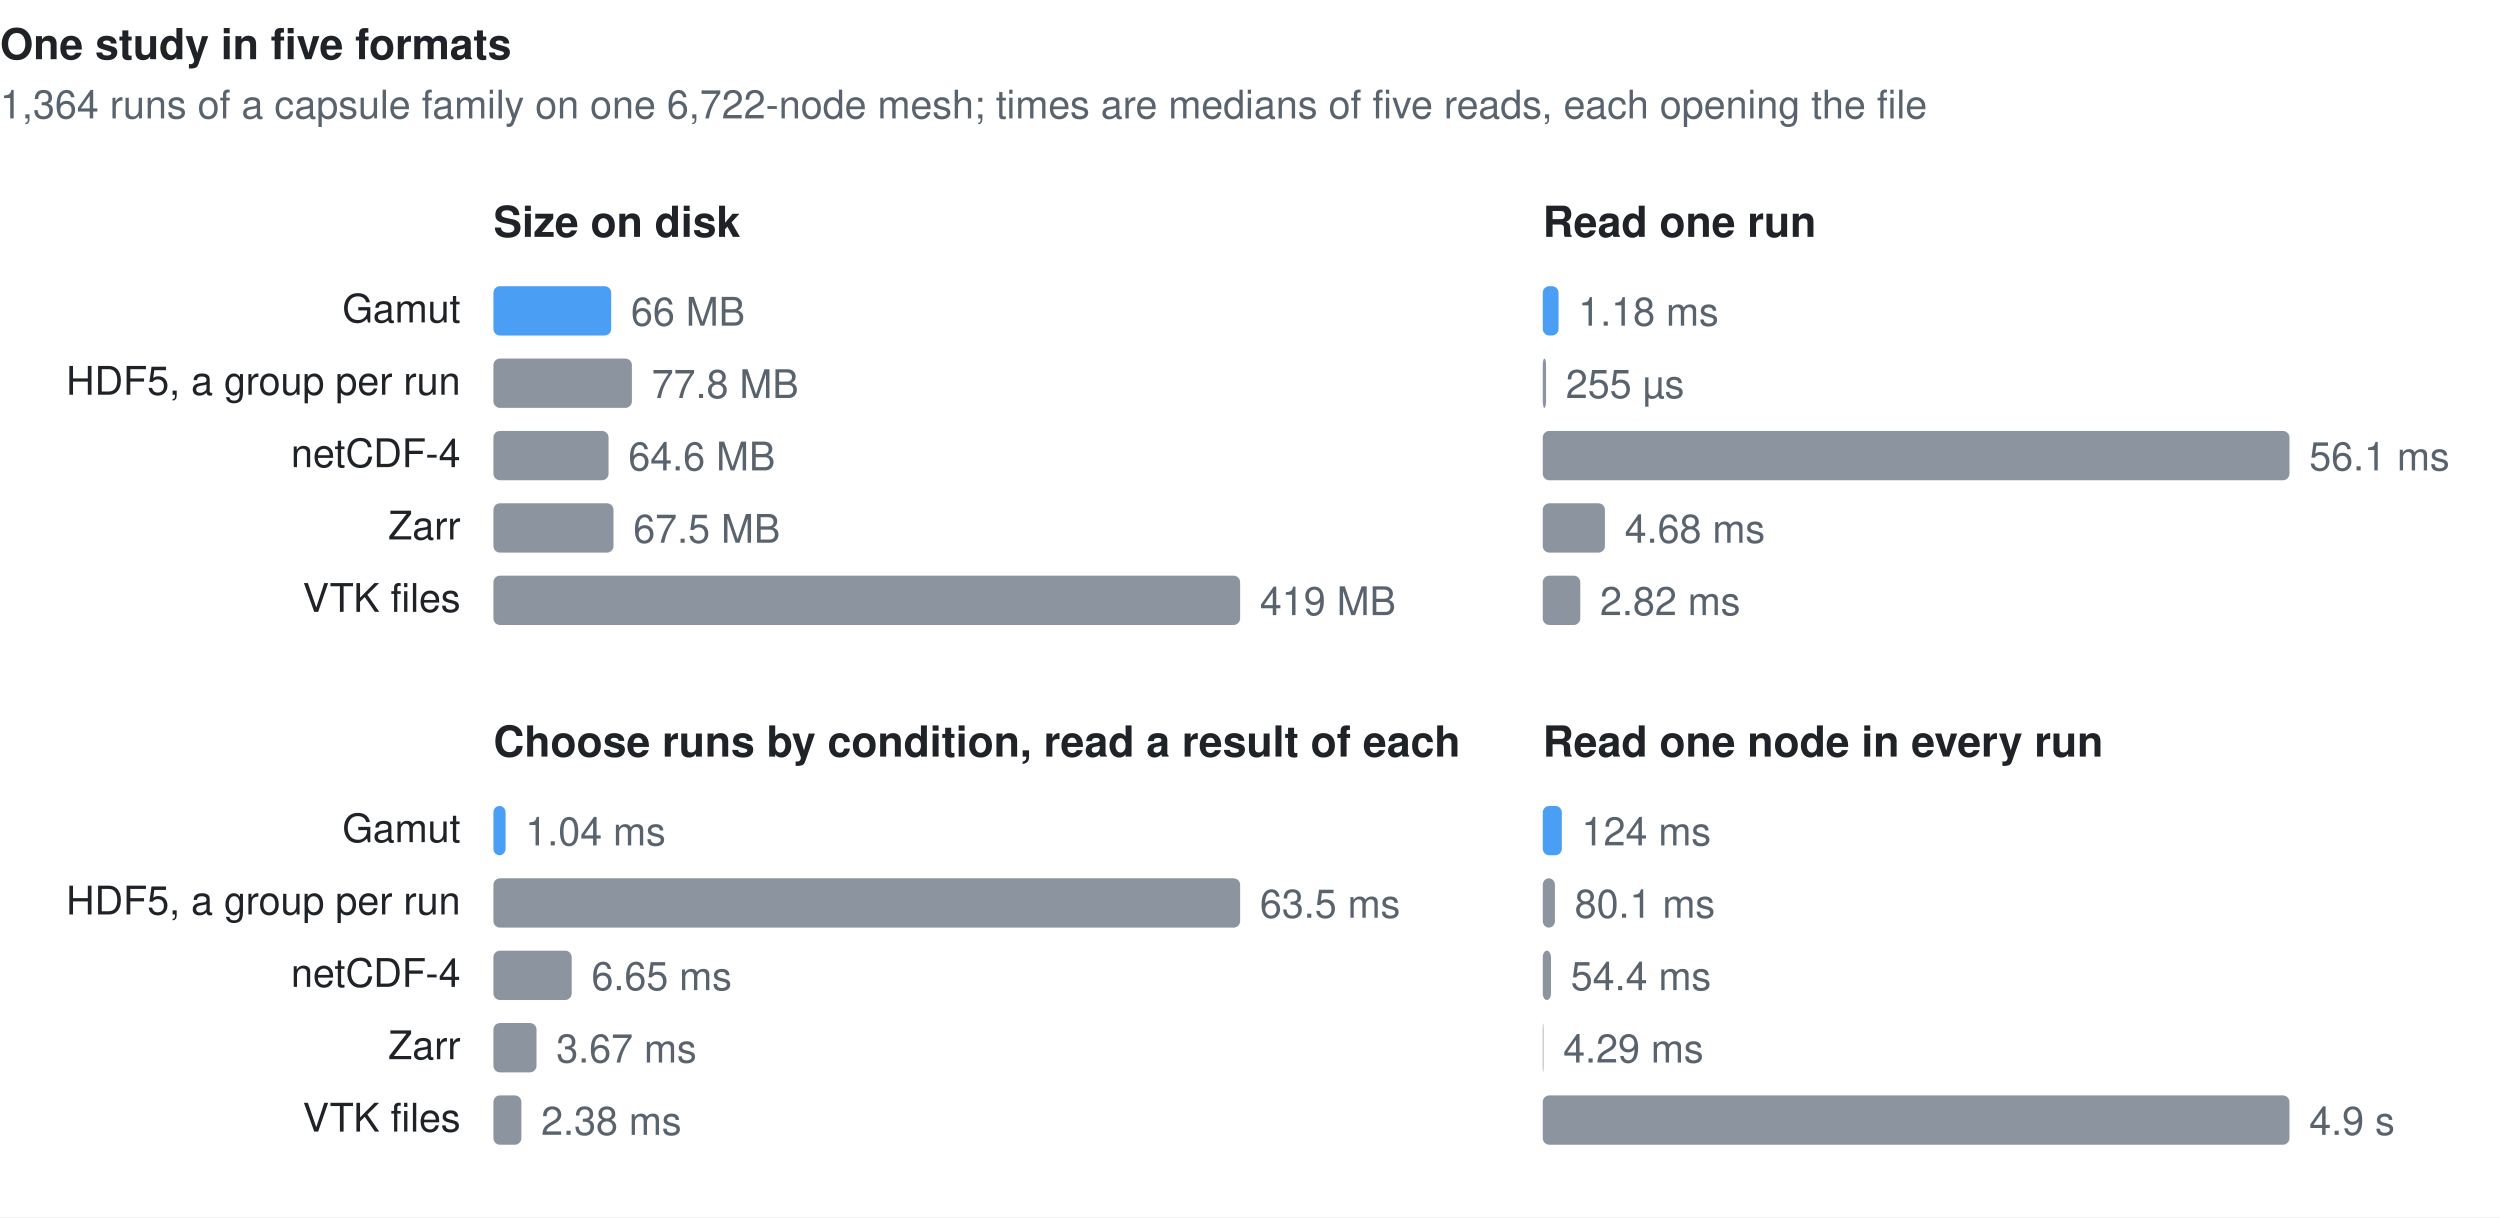
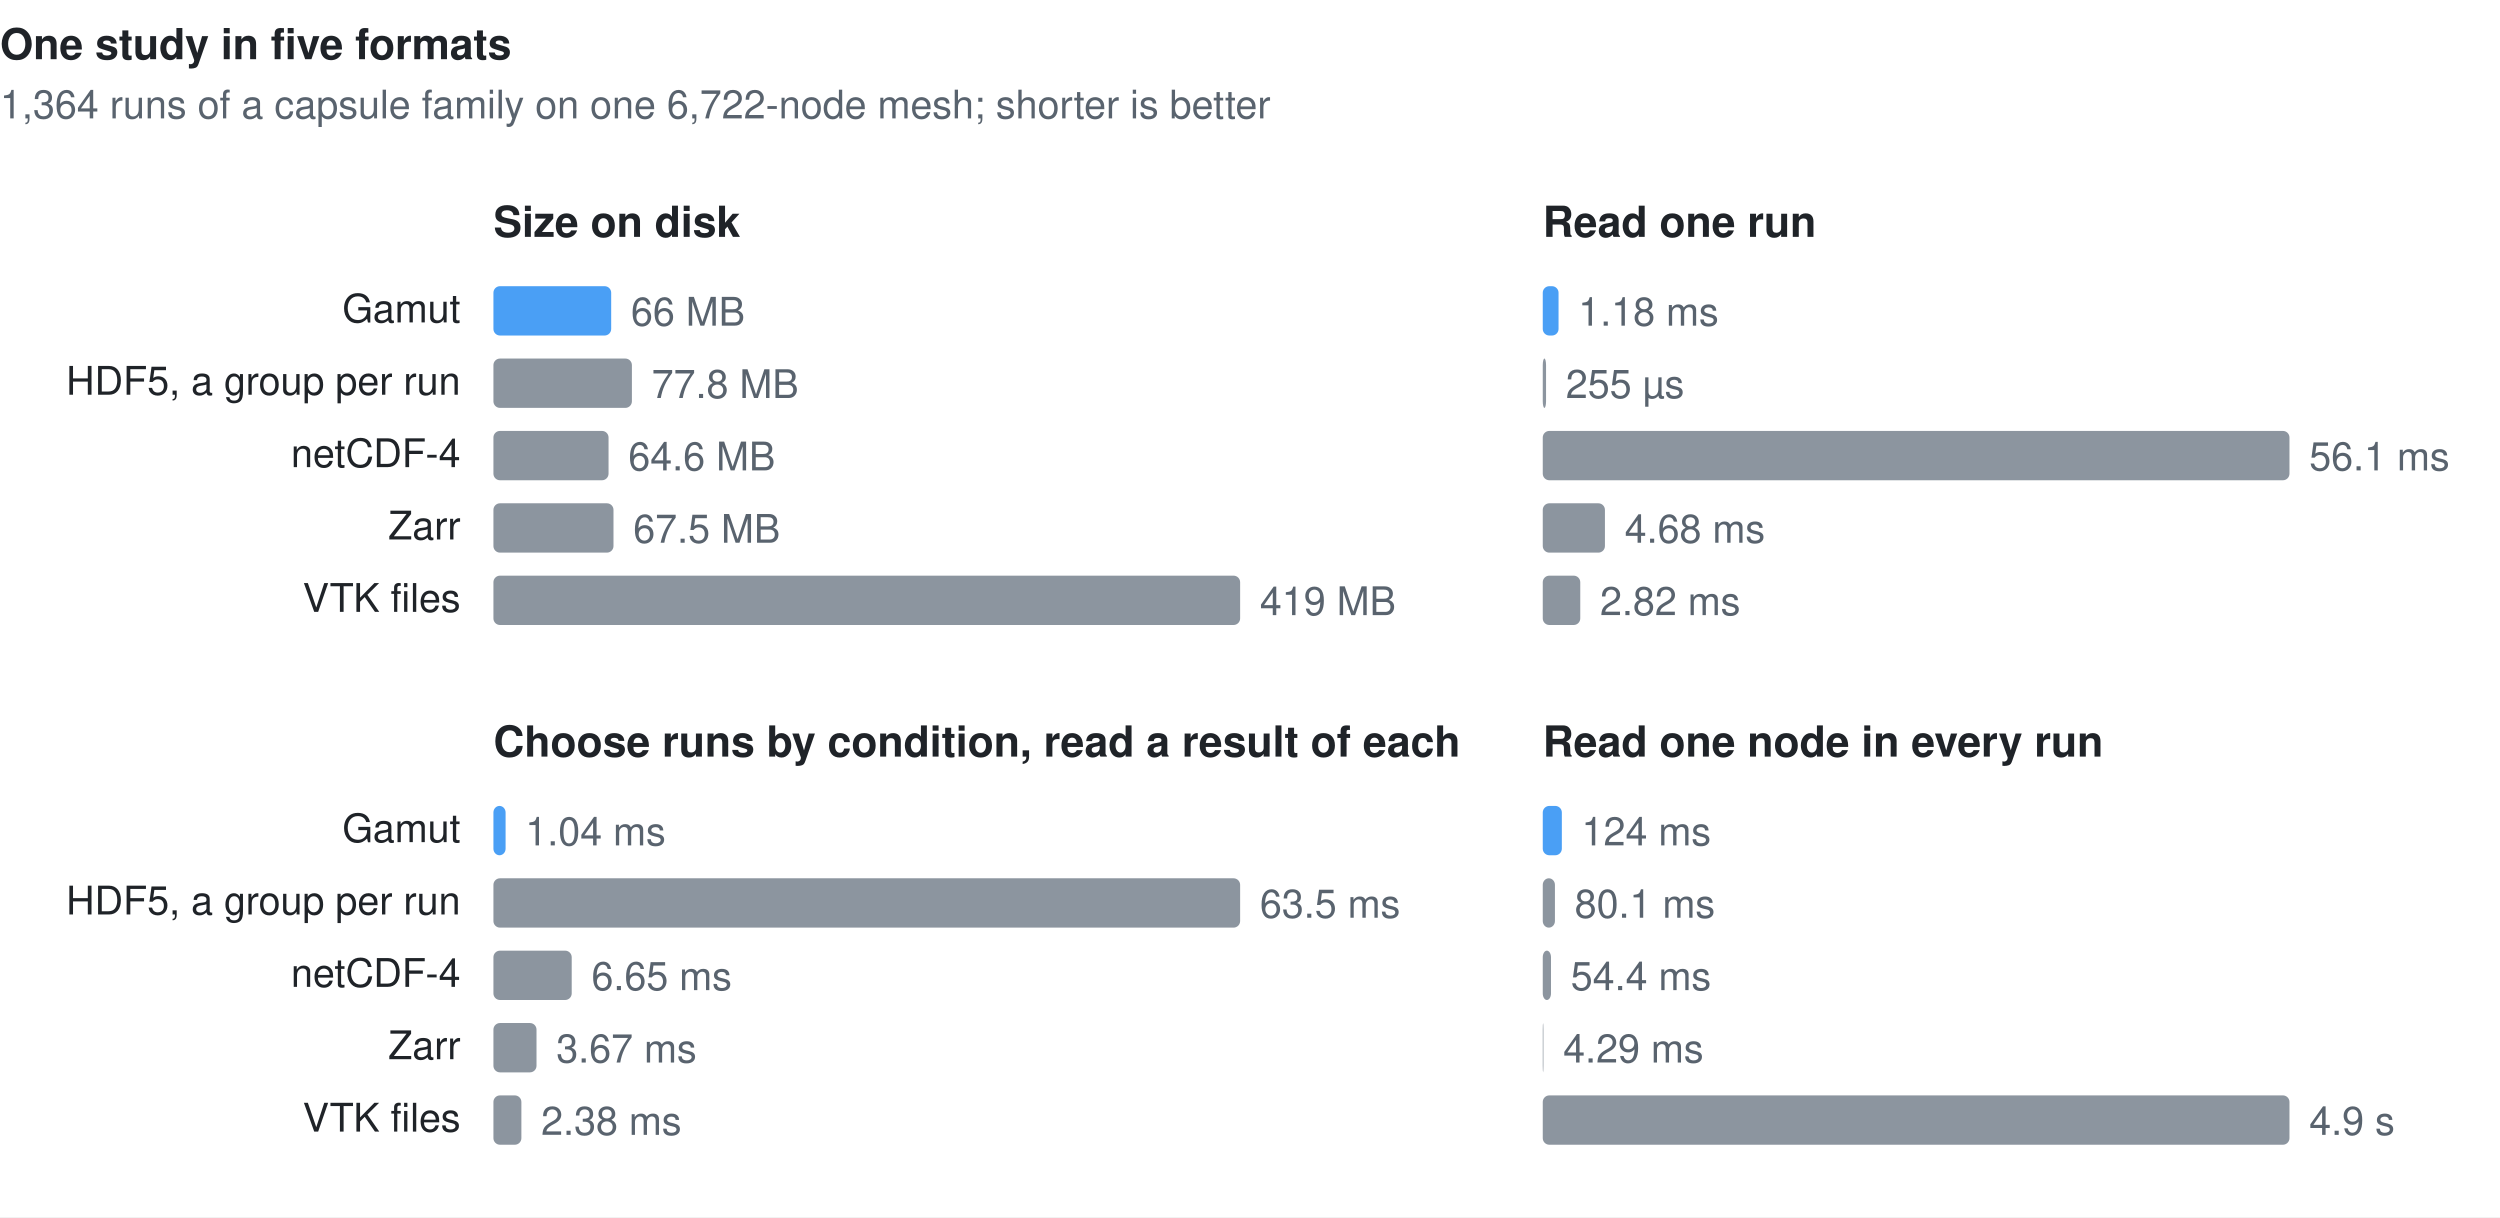
<svg xmlns="http://www.w3.org/2000/svg" viewBox="0 0 760 370" width="760" height="370" role="img" aria-label="Size and read times of Gamut, HDF5, netCDF-4, Zarr and VTK files for one study">
  <style>
    .ink { fill: #1F2328; } .soft { fill: #59636E; } .grid { stroke: #D0D7DE; stroke-width: 1; }
    .bar { fill: #8C959F; } .ours { fill: #4A9FF5; } .page { fill: #FFFFFF; }
    @media (prefers-color-scheme: dark) {
      .page { fill: #0D1117; } .ink { fill: #E6EDF3; } .soft { fill: #9198A1; } .grid { stroke: #30363D; } .bar { fill: #6E7681; }
    }
    text { font-family: -apple-system, BlinkMacSystemFont, 'Segoe UI', Helvetica, Arial, sans-serif; font-size: 12px; }
    .h { font-size: 13px; font-weight: 600; }
  </style>
  <rect class="page" width="100%" height="100%" />
  <text class="ink h" x="0" y="18">One study in five formats</text>
-   <text class="soft" x="0" y="36">1,364 runs of a capsule family on one 6,722-node mesh; times are medians of five reads, each opening the file</text>
+   <text class="soft" x="0" y="36">1,364 runs of a capsule family on one 6,722-node mesh; shorter is better</text>
  <text class="ink" x="140" y="98" text-anchor="end">Gamut</text>
  <text class="ink" x="140" y="120" text-anchor="end">HDF5, a group per run</text>
  <text class="ink" x="140" y="142" text-anchor="end">netCDF-4</text>
  <text class="ink" x="140" y="164" text-anchor="end">Zarr</text>
  <text class="ink" x="140" y="186" text-anchor="end">VTK files</text>
  <text class="ink h" x="150.0" y="72">Size on disk</text>
  <rect class="ours" x="150.0" y="87" width="35.8" height="15" rx="2" />
  <text class="soft" x="191.8" y="99">66 MB</text>
  <rect class="bar" x="150.0" y="109" width="42.1" height="15" rx="2" />
  <text class="soft" x="198.1" y="121">77.8 MB</text>
  <rect class="bar" x="150.0" y="131" width="35.0" height="15" rx="2" />
  <text class="soft" x="191.0" y="143">64.6 MB</text>
  <rect class="bar" x="150.0" y="153" width="36.5" height="15" rx="2" />
  <text class="soft" x="192.5" y="165">67.5 MB</text>
  <rect class="bar" x="150.0" y="175" width="227.0" height="15" rx="2" />
  <text class="soft" x="383.0" y="187">419 MB</text>
  <text class="ink h" x="469.0" y="72">Read one run</text>
  <rect class="ours" x="469.0" y="87" width="4.8" height="15" rx="2" />
  <text class="soft" x="479.8" y="99">1.18 ms</text>
  <rect class="bar" x="469.0" y="109" width="1.0" height="15" rx="2" />
  <text class="soft" x="476.0" y="121">255 µs</text>
  <rect class="bar" x="469.0" y="131" width="227.0" height="15" rx="2" />
  <text class="soft" x="702.0" y="143">56.1 ms</text>
  <rect class="bar" x="469.0" y="153" width="18.9" height="15" rx="2" />
  <text class="soft" x="493.9" y="165">4.68 ms</text>
  <rect class="bar" x="469.0" y="175" width="11.4" height="15" rx="2" />
  <text class="soft" x="486.4" y="187">2.82 ms</text>
  <text class="ink" x="140" y="256" text-anchor="end">Gamut</text>
  <text class="ink" x="140" y="278" text-anchor="end">HDF5, a group per run</text>
  <text class="ink" x="140" y="300" text-anchor="end">netCDF-4</text>
  <text class="ink" x="140" y="322" text-anchor="end">Zarr</text>
  <text class="ink" x="140" y="344" text-anchor="end">VTK files</text>
  <text class="ink h" x="150.0" y="230">Choose runs by condition, read a result of each</text>
  <rect class="ours" x="150.0" y="245" width="3.7" height="15" rx="2" />
  <text class="soft" x="159.7" y="257">1.04 ms</text>
  <rect class="bar" x="150.0" y="267" width="227.0" height="15" rx="2" />
  <text class="soft" x="383.0" y="279">63.5 ms</text>
  <rect class="bar" x="150.0" y="289" width="23.8" height="15" rx="2" />
  <text class="soft" x="179.8" y="301">6.65 ms</text>
  <rect class="bar" x="150.0" y="311" width="13.1" height="15" rx="2" />
  <text class="soft" x="169.1" y="323">3.67 ms</text>
  <rect class="bar" x="150.0" y="333" width="8.5" height="15" rx="2" />
  <text class="soft" x="164.5" y="345">2.38 ms</text>
  <text class="ink h" x="469.0" y="230">Read one node in every run</text>
  <rect class="ours" x="469.0" y="245" width="5.8" height="15" rx="2" />
  <text class="soft" x="480.8" y="257">124 ms</text>
  <rect class="bar" x="469.0" y="267" width="3.7" height="15" rx="2" />
  <text class="soft" x="478.7" y="279">80.1 ms</text>
  <rect class="bar" x="469.0" y="289" width="2.5" height="15" rx="2" />
  <text class="soft" x="477.5" y="301">54.4 ms</text>
  <rect class="bar" x="469.0" y="311" width="0.2" height="15" rx="2" />
  <text class="soft" x="475.2" y="323">4.29 ms</text>
  <rect class="bar" x="469.0" y="333" width="227.0" height="15" rx="2" />
  <text class="soft" x="702.0" y="345">4.9 s</text>
</svg>
